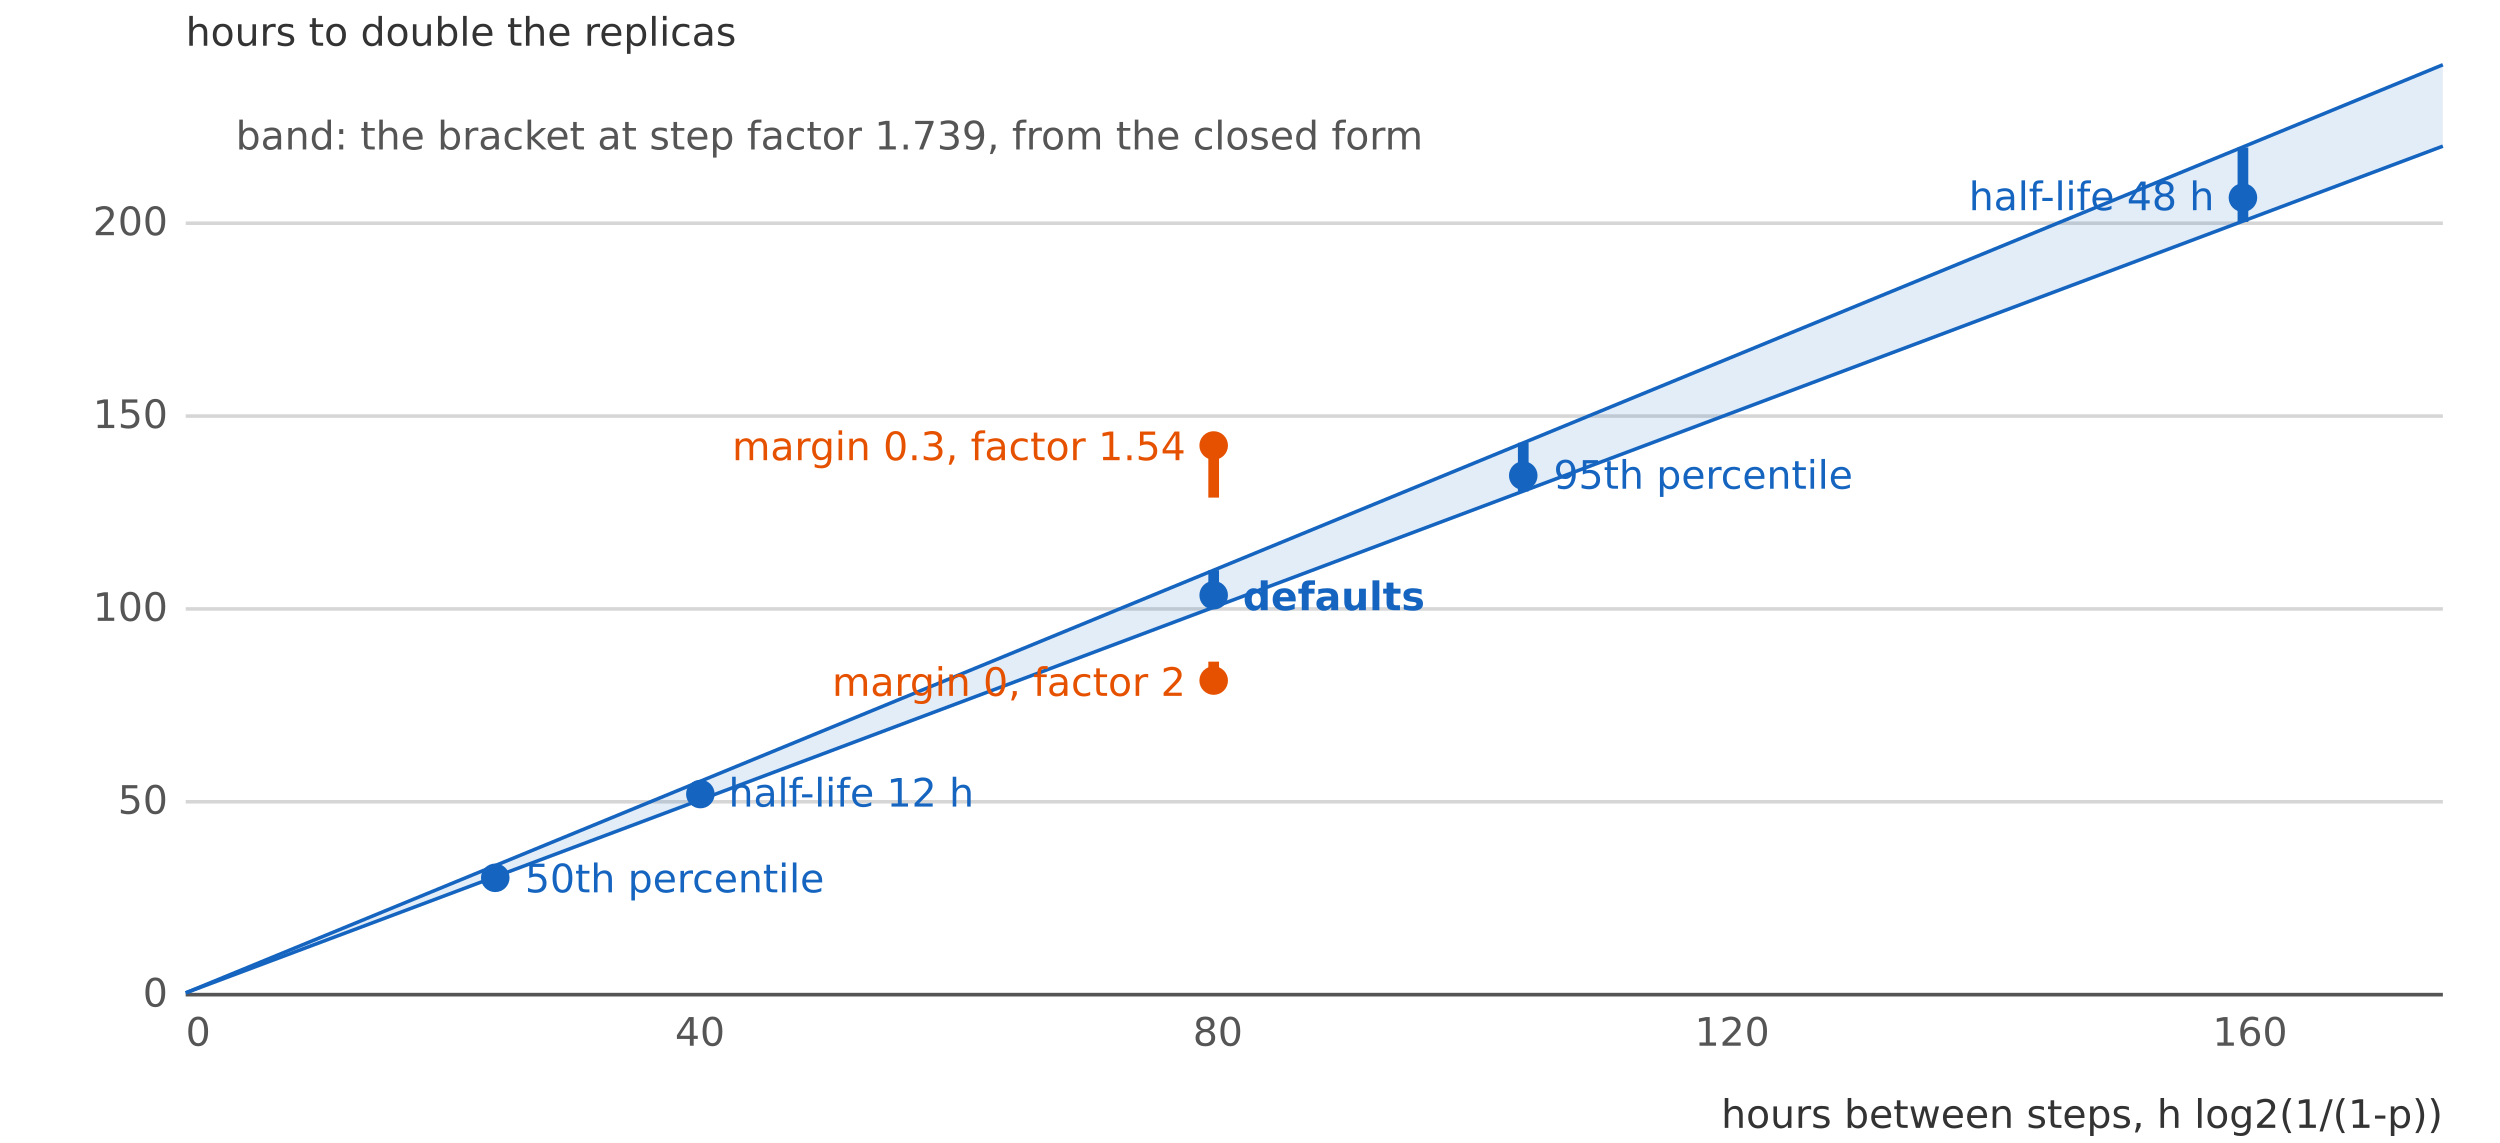
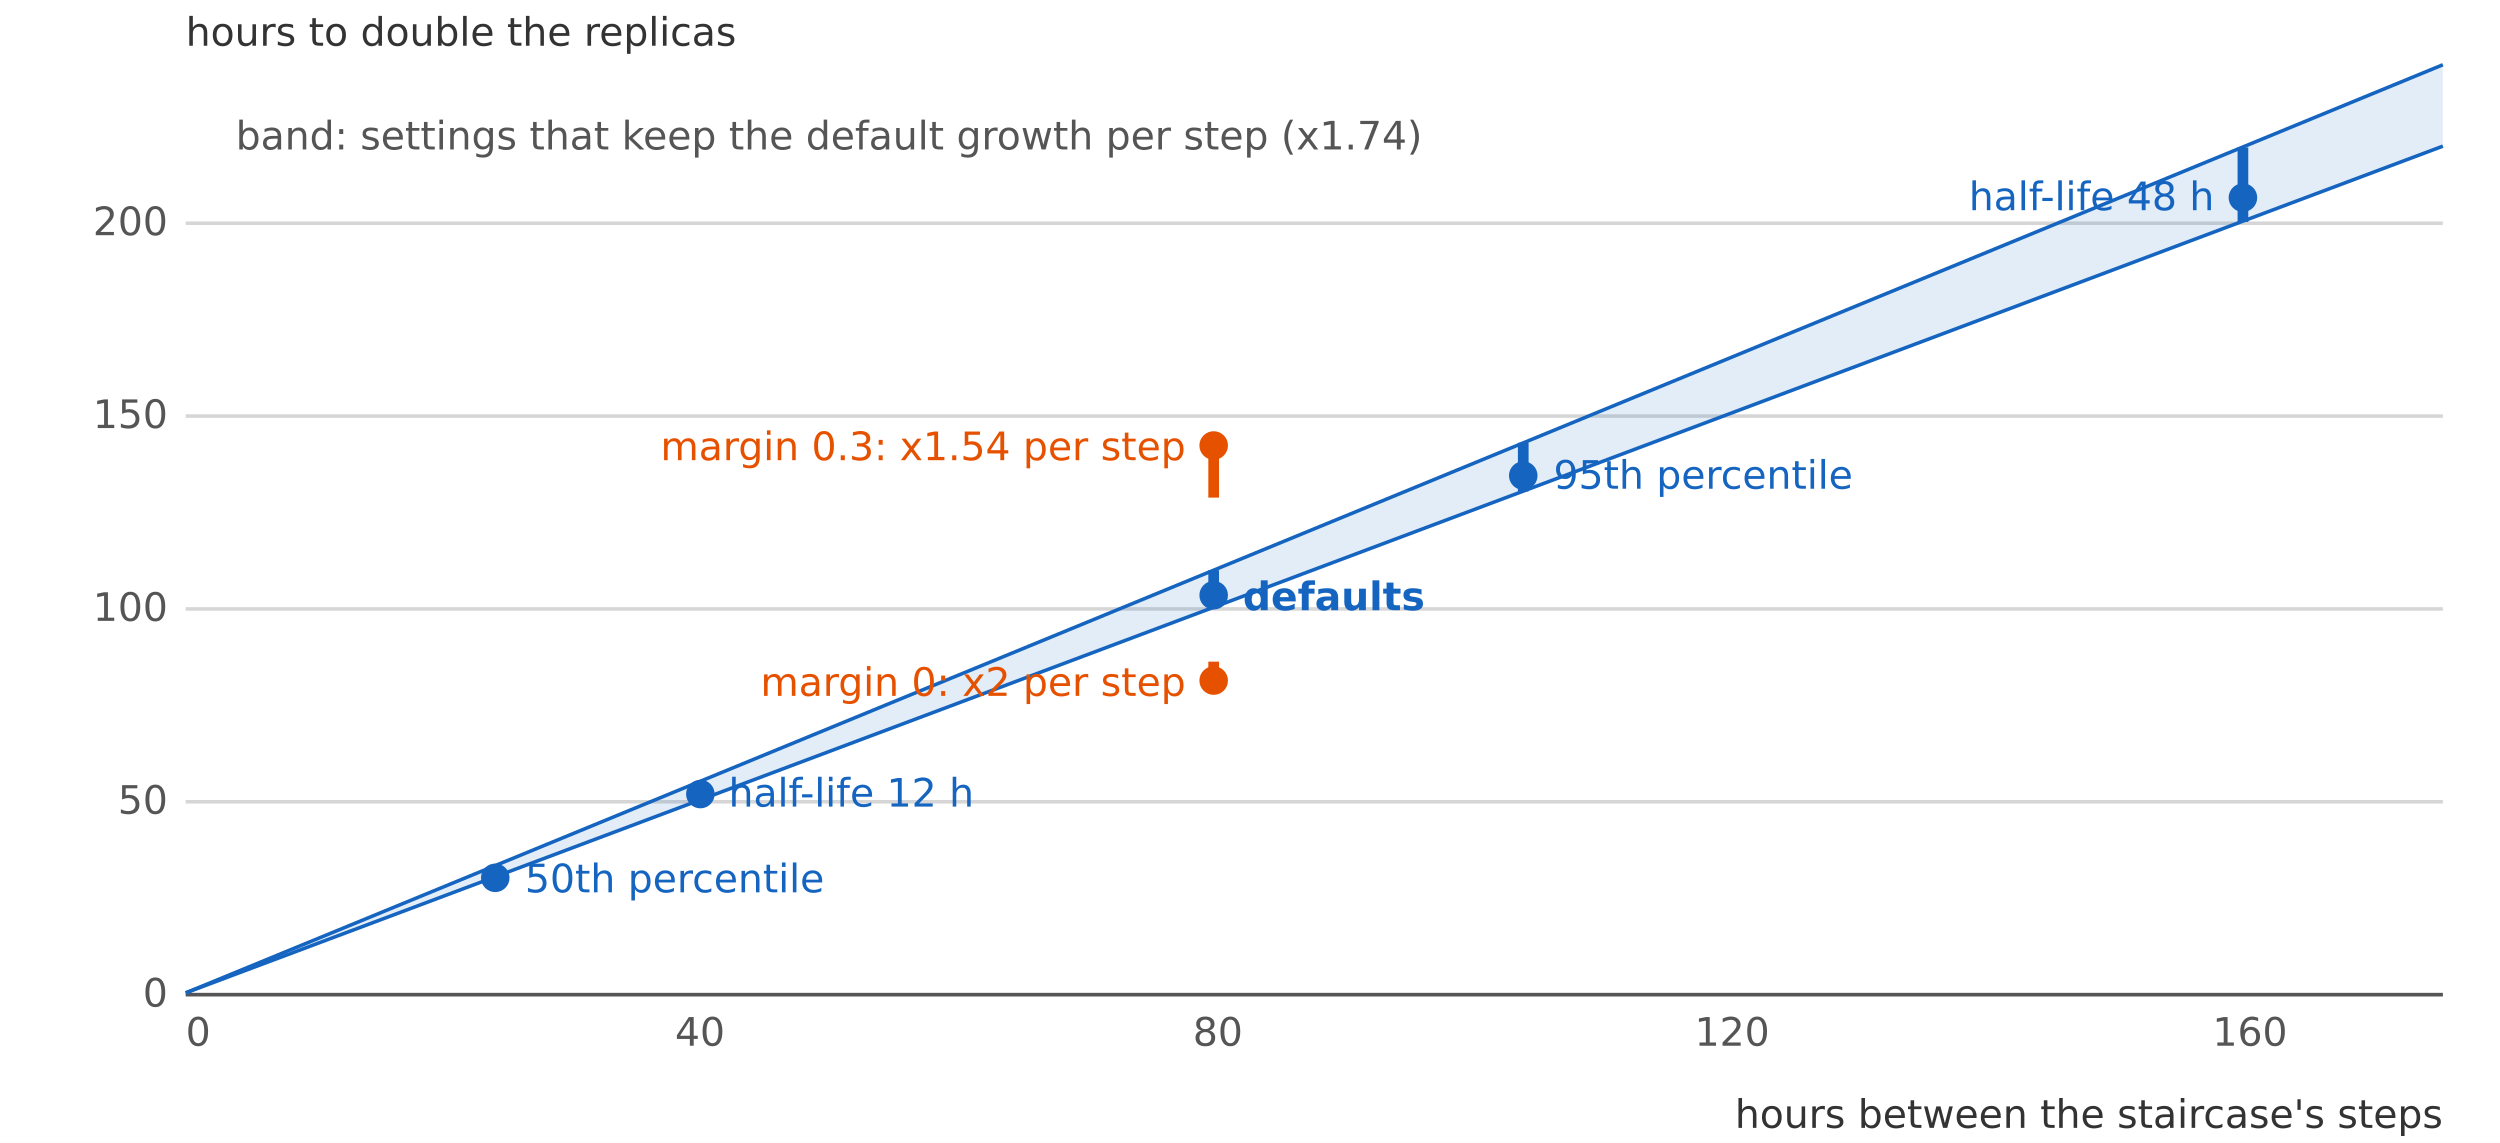
<svg xmlns="http://www.w3.org/2000/svg" viewBox="0 0 700 320" width="700" height="320" role="img" font-family="DejaVu Sans, Helvetica, Arial, sans-serif" font-size="11">
  <style>.f-ink{fill:#333}.s-ink{stroke:#333}.f-sub{fill:#555}.s-sub{stroke:#555}.f-grid{fill:#d6d6d6}.s-grid{stroke:#d6d6d6}.f-a{fill:#b71c1c}.s-a{stroke:#b71c1c}.f-b{fill:#1565c0}.s-b{stroke:#1565c0}.f-c{fill:#2e7d32}.s-c{stroke:#2e7d32}.f-d{fill:#e65100}.s-d{stroke:#e65100}.f-e{fill:#6a1b9a}.s-e{stroke:#6a1b9a}.f-g{fill:#777}.s-g{stroke:#777}.f-bg{fill:#fff}.s-bg{stroke:#fff}@media (prefers-color-scheme: dark){.f-ink{fill:#ddd}.s-ink{stroke:#ddd}.f-sub{fill:#aaa}.s-sub{stroke:#aaa}.f-grid{fill:#444}.s-grid{stroke:#444}.f-a{fill:#ef9a9a}.s-a{stroke:#ef9a9a}.f-b{fill:#8ab4f8}.s-b{stroke:#8ab4f8}.f-c{fill:#81c784}.s-c{stroke:#81c784}.f-d{fill:#ffcc80}.s-d{stroke:#ffcc80}.f-e{fill:#ce93d8}.s-e{stroke:#ce93d8}.f-g{fill:#bbb}.s-g{stroke:#bbb}.f-bg{fill:#1e1e1e}.s-bg{stroke:#1e1e1e}}</style>
  <rect x="0" y="0" width="700" height="320" class="f-bg" />
  <path d="M52.00 278.50 H684.00" class="s-grid" fill="none" />
  <text x="47.00" y="281.85" text-anchor="end" class="f-sub">0</text>
  <path d="M52.00 224.50 H684.00" class="s-grid" fill="none" />
  <text x="47.00" y="227.85" text-anchor="end" class="f-sub">50</text>
  <path d="M52.00 170.50 H684.00" class="s-grid" fill="none" />
  <text x="47.00" y="173.85" text-anchor="end" class="f-sub">100</text>
  <path d="M52.00 116.50 H684.00" class="s-grid" fill="none" />
  <text x="47.00" y="119.85" text-anchor="end" class="f-sub">150</text>
  <path d="M52.00 62.50 H684.00" class="s-grid" fill="none" />
  <text x="47.00" y="65.85" text-anchor="end" class="f-sub">200</text>
  <text x="52.00" y="292.80" text-anchor="start" class="f-sub">0</text>
  <text x="196.00" y="292.80" text-anchor="middle" class="f-sub">40</text>
  <text x="341.00" y="292.80" text-anchor="middle" class="f-sub">80</text>
  <text x="485.00" y="292.80" text-anchor="middle" class="f-sub">120</text>
  <text x="630.00" y="292.80" text-anchor="middle" class="f-sub">160</text>
  <path d="M52.00 278.50 H684.00" class="s-sub" fill="none" />
  <text x="52.00" y="12.80" text-anchor="start" class="f-ink">hours to double the replicas</text>
-   <text x="684.00" y="315.80" text-anchor="end" class="f-ink">hours between steps, h log2(1/(1-p))</text>
+   <text x="684.00" y="315.80" text-anchor="end" class="f-ink">hours between the staircase's steps</text>
  <path d="M52.00 278.00 L684.00 18.13 L684.00 40.92 L52.00 278.00 Z" class="f-b" fill-opacity="0.12" />
  <path d="M52.00 278.00 L684.00 40.92" class="s-b" fill="none" />
  <path d="M52.00 278.00 L684.00 18.13" class="s-b" fill="none" />
  <path d="M339.83 170.02 L339.83 159.65" class="s-b" fill="none" stroke-width="3" />
  <circle cx="339.83" cy="166.67" r="4" class="f-b" />
  <text x="348.00" y="170.85" text-anchor="start" class="f-b" font-weight="bold">defaults</text>
  <path d="M138.67 245.47 L138.67 242.33" class="s-b" fill="none" stroke-width="3" />
  <circle cx="138.67" cy="245.79" r="4" class="f-b" />
  <text x="147.00" y="249.85" text-anchor="start" class="f-b">50th percentile</text>
  <path d="M426.51 137.60 L426.51 123.98" class="s-b" fill="none" stroke-width="3" />
  <circle cx="426.51" cy="133.17" r="4" class="f-b" />
  <text x="435.00" y="136.85" text-anchor="start" class="f-b">95th percentile</text>
  <path d="M196.10 224.07 L196.10 218.77" class="s-b" fill="none" stroke-width="3" />
  <circle cx="196.10" cy="222.34" r="4" class="f-b" />
  <text x="204.00" y="225.85" text-anchor="start" class="f-b">half-life 12 h</text>
  <path d="M628.02 62.15 L628.02 41.29" class="s-b" fill="none" stroke-width="3" />
  <circle cx="628.02" cy="55.34" r="4" class="f-b" />
  <text x="620.00" y="58.85" text-anchor="end" class="f-b">half-life 48 h</text>
  <path d="M339.83 191.86 L339.83 185.26" class="s-d" fill="none" stroke-width="3" />
  <circle cx="339.83" cy="190.56" r="4" class="f-d" />
-   <text x="332.00" y="194.85" text-anchor="end" class="f-d">margin 0, factor 2</text>
+   <text x="332.00" y="194.85" text-anchor="end" class="f-d">margin 0: x2 per step</text>
  <path d="M339.83 139.33 L339.83 121.60" class="s-d" fill="none" stroke-width="3" />
  <circle cx="339.83" cy="124.74" r="4" class="f-d" />
-   <text x="332.00" y="128.85" text-anchor="end" class="f-d">margin 0.3, factor 1.54</text>
-   <text x="66.00" y="41.85" text-anchor="start" class="f-sub">band: the bracket at step factor 1.739, from the closed form</text>
+   <text x="332.00" y="128.85" text-anchor="end" class="f-d">margin 0.3: x1.54 per step</text>
+   <text x="66.00" y="41.85" text-anchor="start" class="f-sub">band: settings that keep the default growth per step (x1.74)</text>
</svg>
